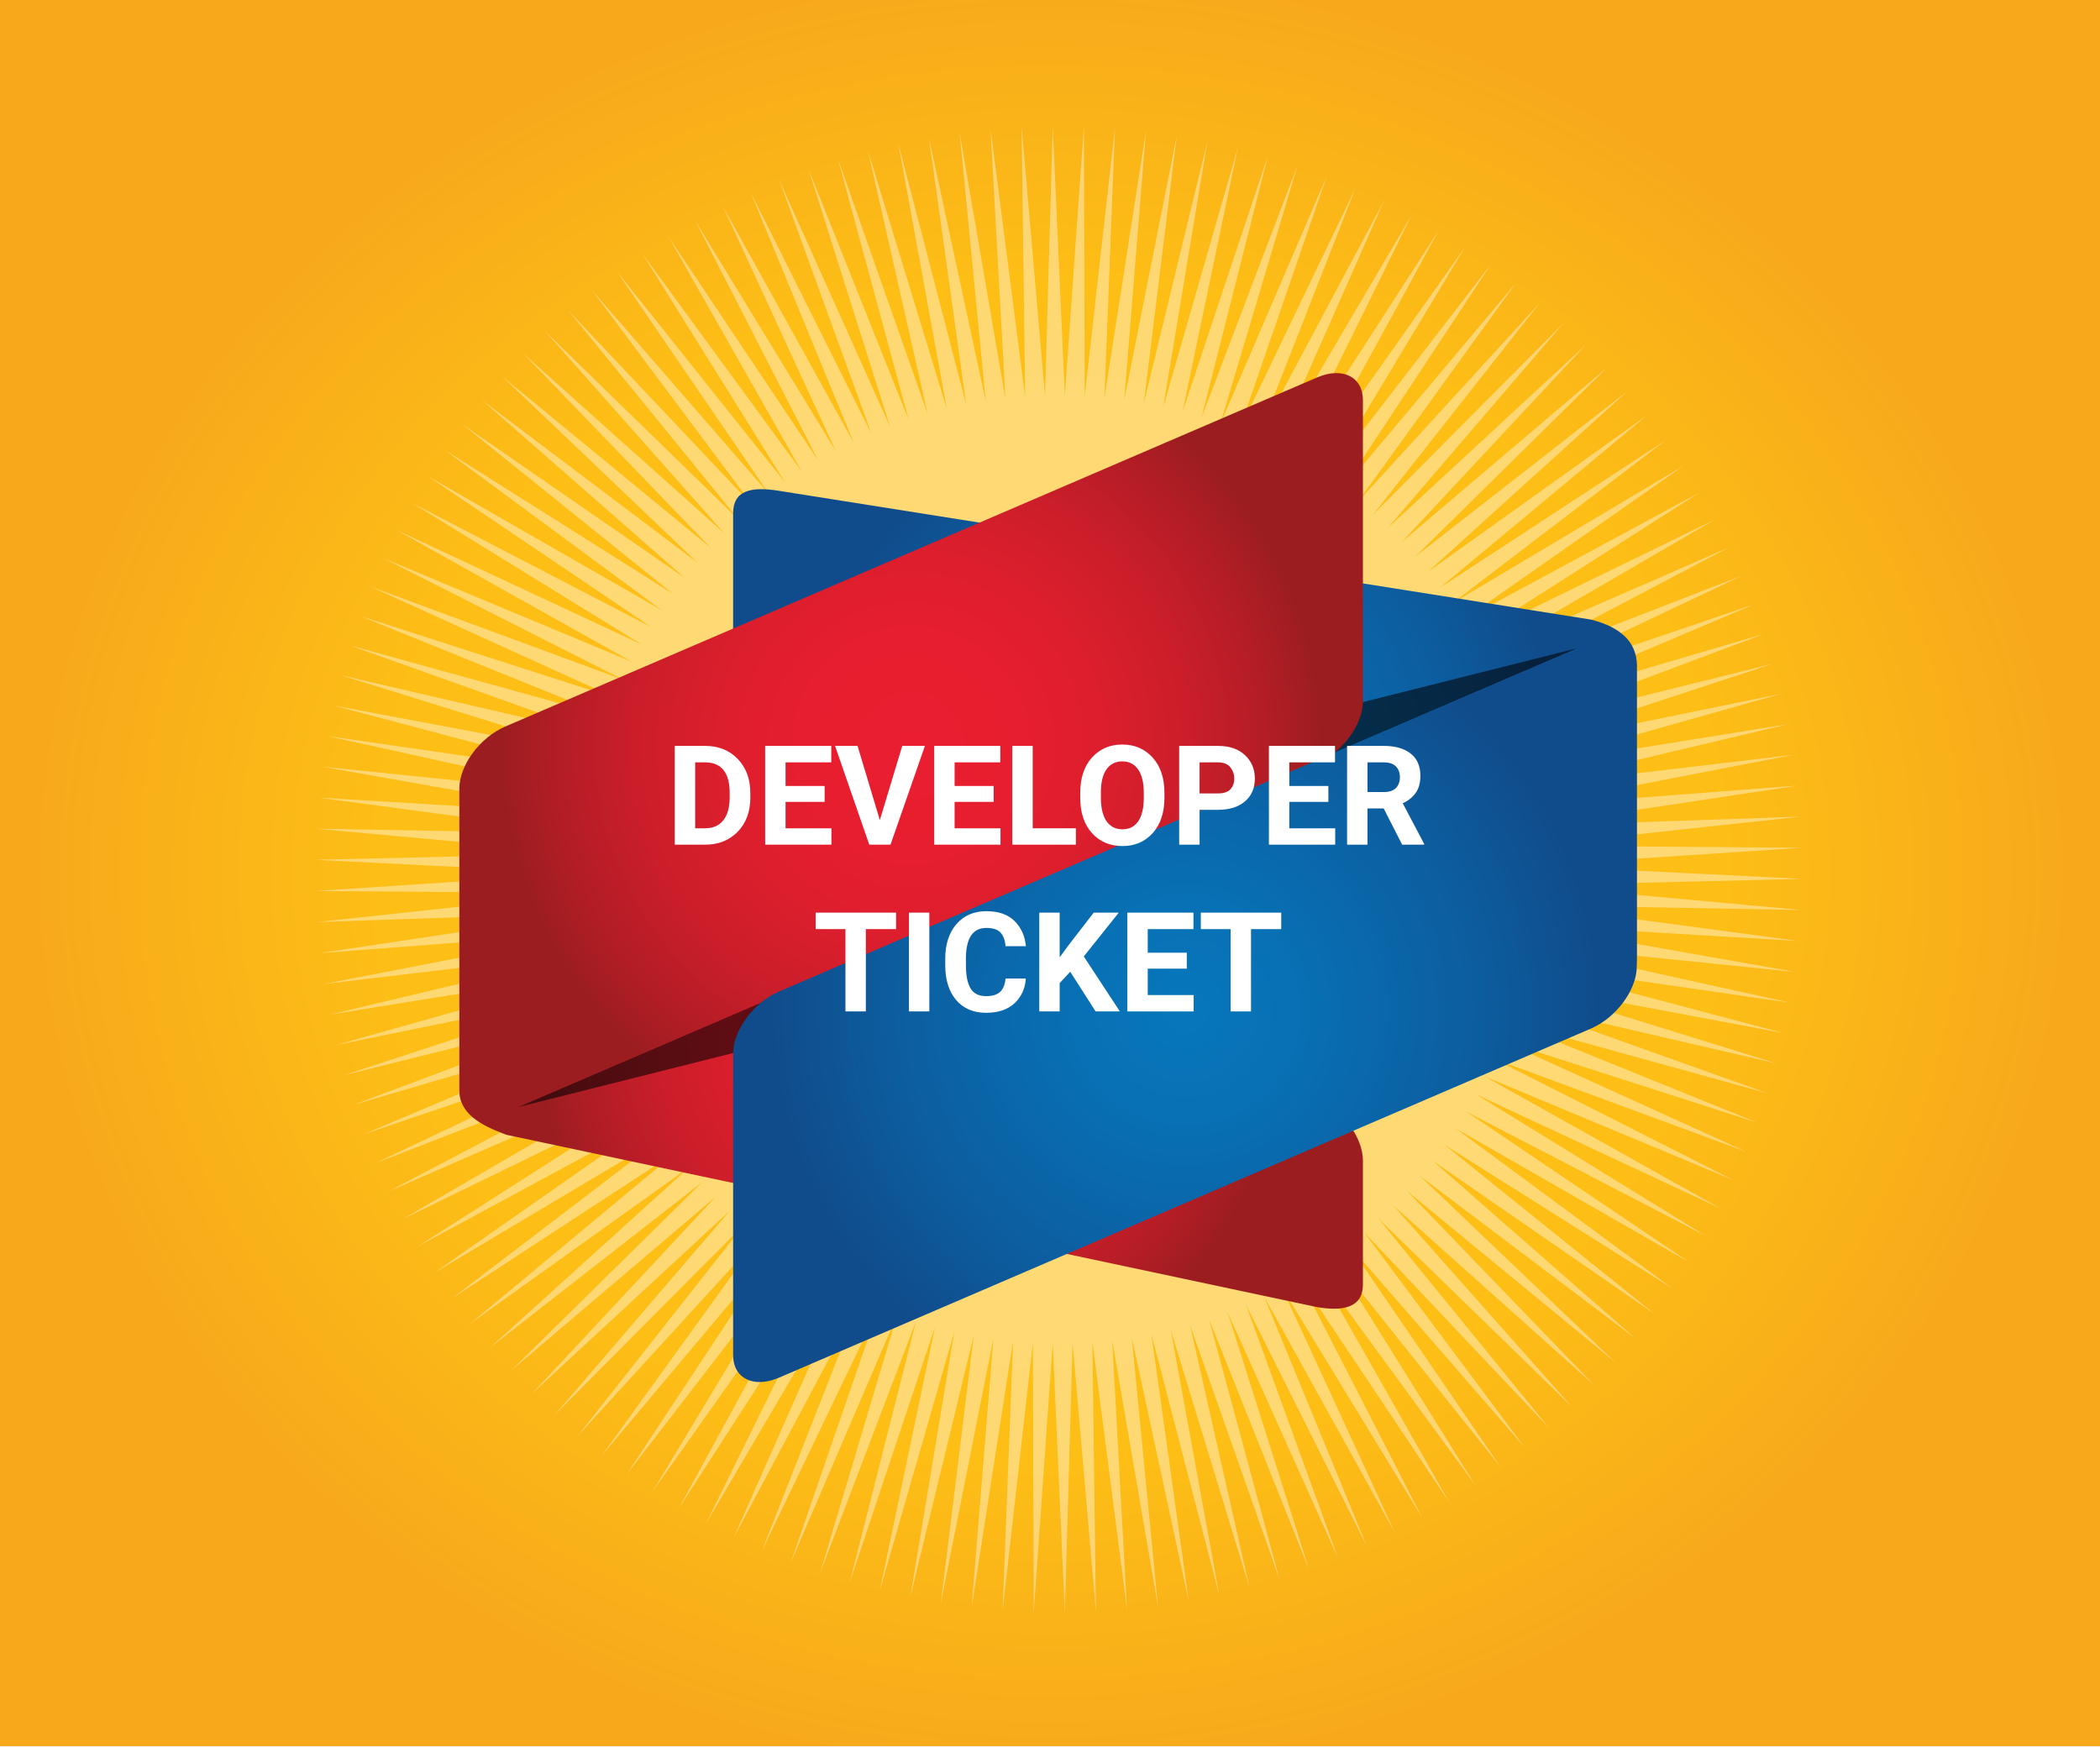
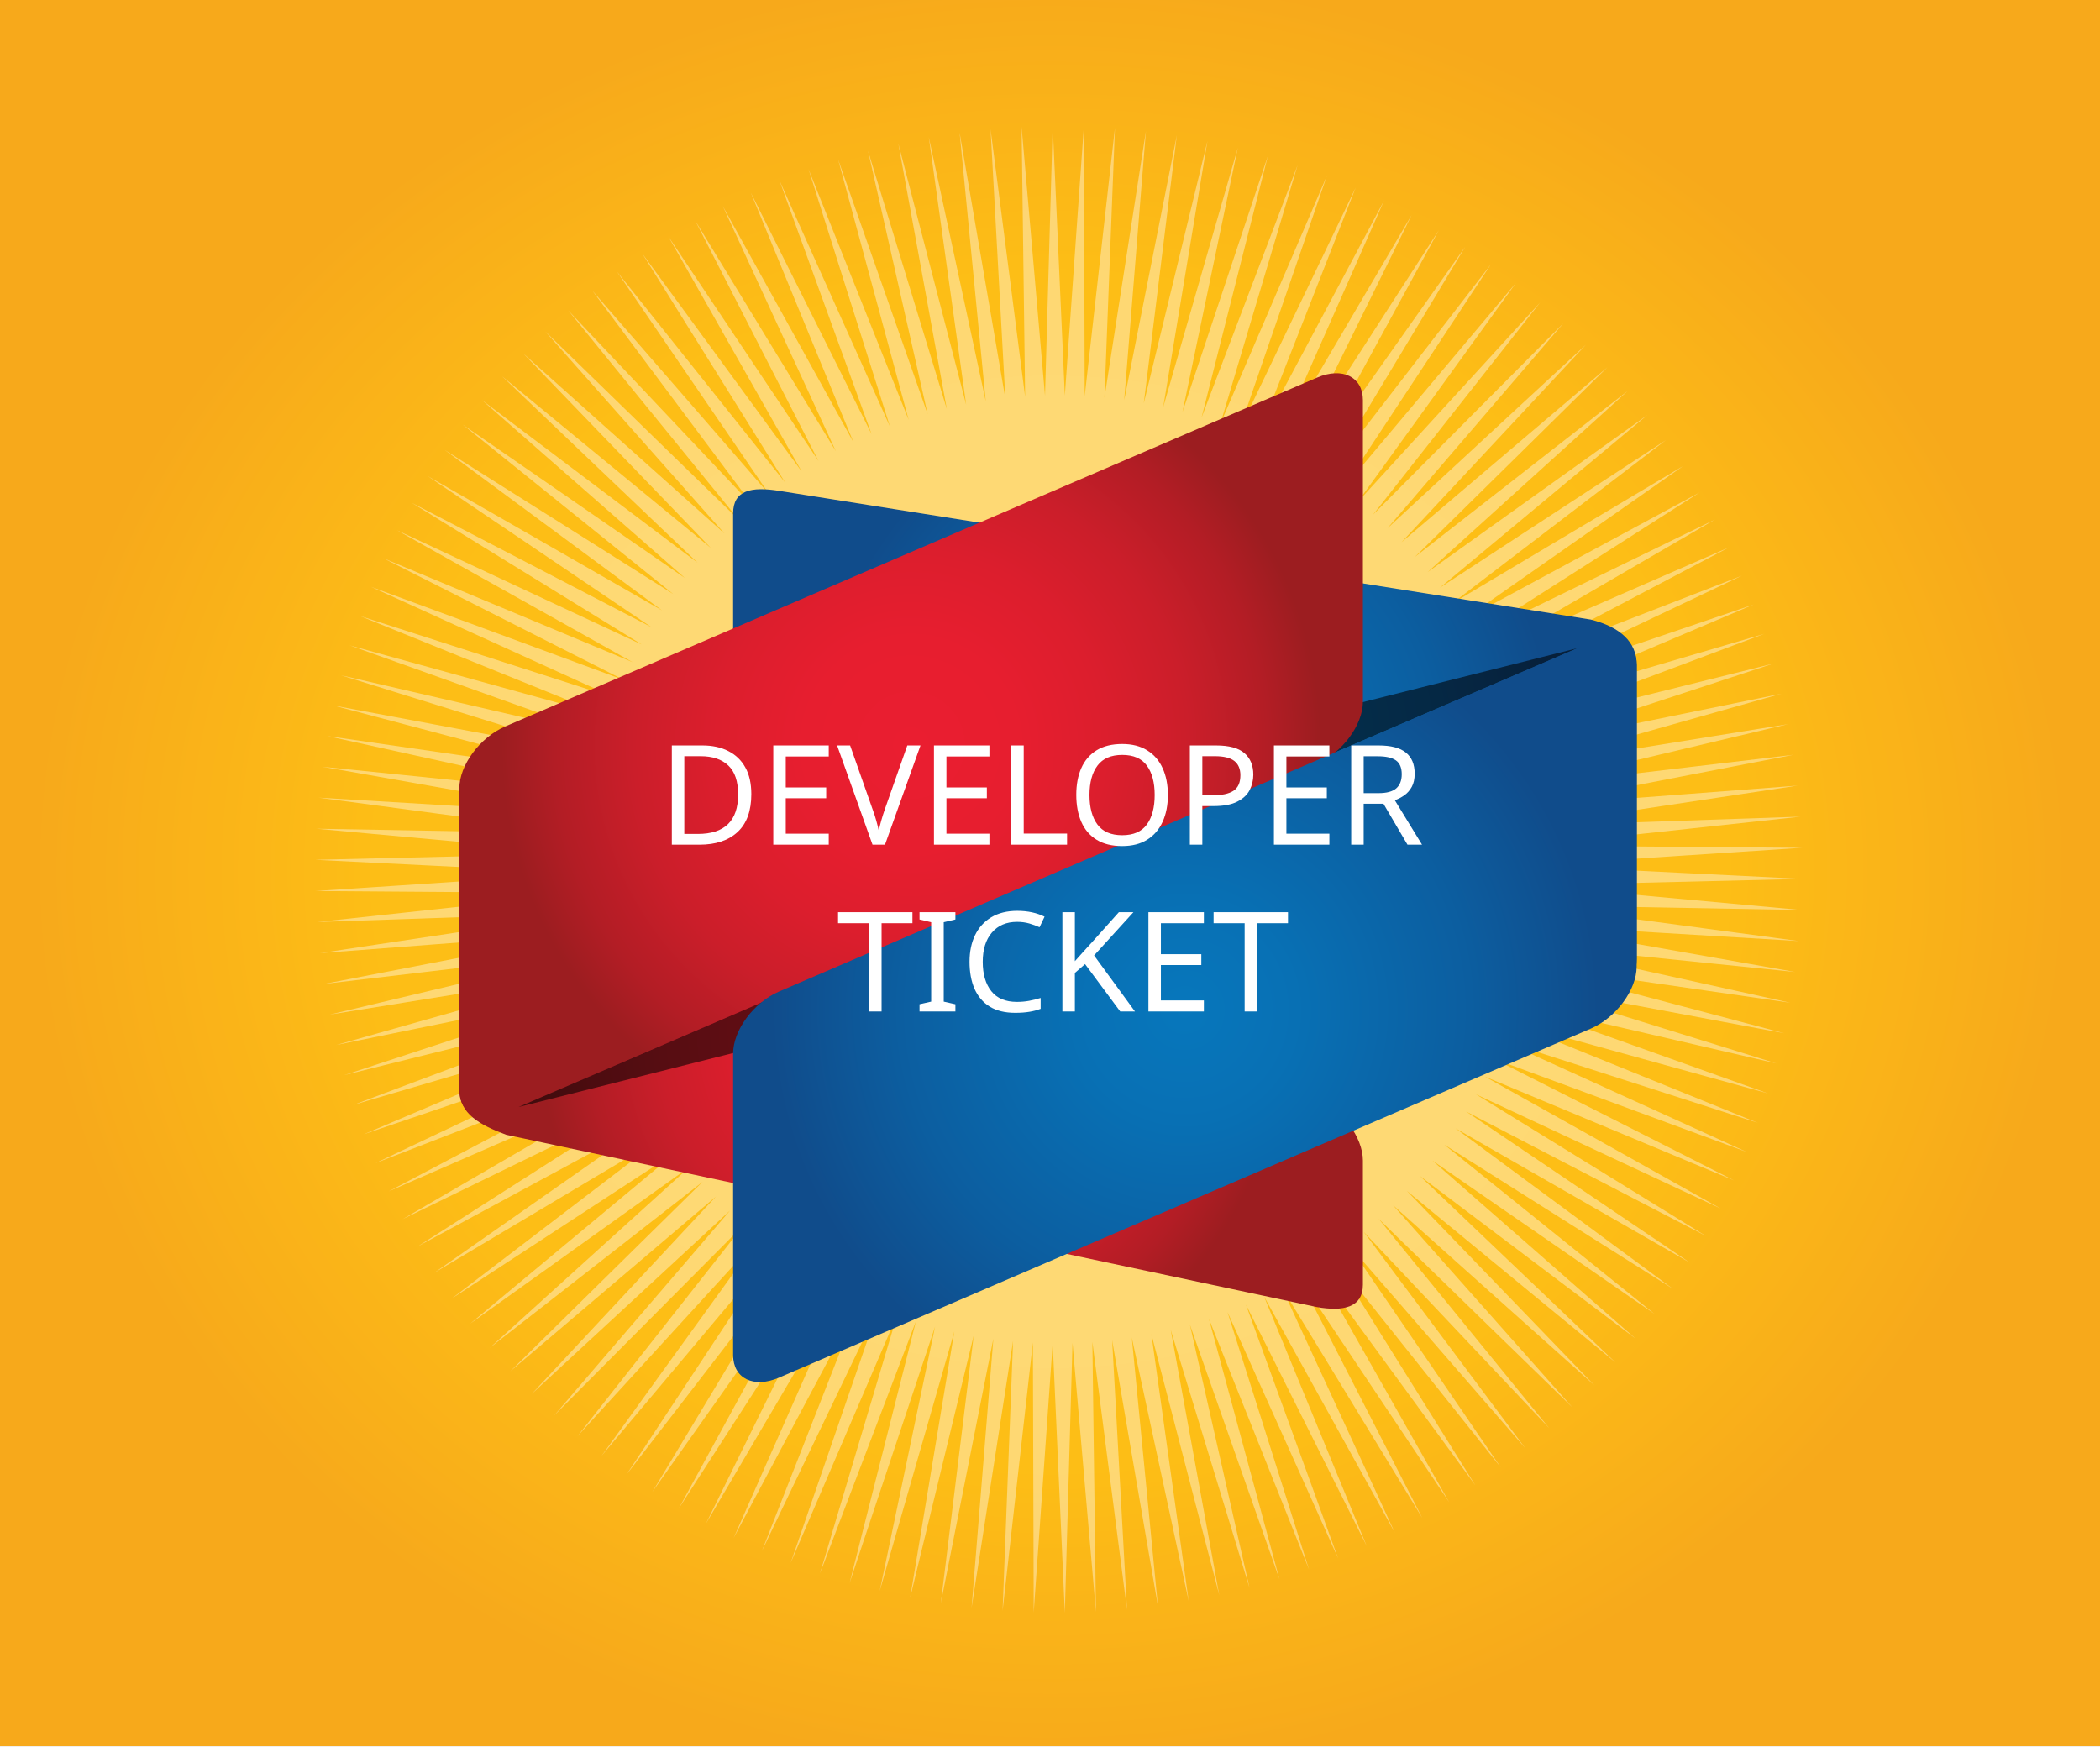
<svg xmlns="http://www.w3.org/2000/svg" xmlns:xlink="http://www.w3.org/1999/xlink" viewBox="0 0 360.35 299.67">
  <defs>
    <style>
-             .cls-1{isolation:isolate;}.cls-2{fill:url(#radial-gradient);}.cls-11,.cls-3{fill:#fff;}.cls-3{opacity:0.4;}.cls-4{fill:url(#radial-gradient-2);}.cls-5{fill:url(#radial-gradient-3);}.cls-6{mix-blend-mode:multiply;}.cls-7{fill:#6d6d6d;}.cls-8{fill:url(#radial-gradient-4);}.cls-9{opacity:0.25;}.cls-10{fill:url(#radial-gradient-5);}.cls-11{font-size:23.85px;font-family:Roboto-Bold,
-             Roboto;font-weight:700;}.cls-12{letter-spacing:-0.03em;}.cls-13{letter-spacing:0em;}.cls-14{letter-spacing:0.01em;}.cls-15{letter-spacing:-0.03em;}
+             .cls-1{isolation:isolate;}.cls-2{fill:url(#radial-gradient);}.cls-11,.cls-3{fill:#fff;}.cls-3{opacity:0.4;}.cls-4{fill:url(#radial-gradient-2);}.cls-5{fill:url(#radial-gradient-3);}.cls-6{mix-blend-mode:multiply;}.cls-7{fill:#6d6d6d;}.cls-8{fill:url(#radial-gradient-4);}.cls-9{opacity:0.25;}.cls-10{fill:url(#radial-gradient-5);}.cls-11{font-size:23.85px;font-family:STHeitiSC-Medium,
+             Heiti SC;}
        </style>
-     <radialGradient id="radial-gradient" cx="91.43" cy="424.82" r="133.47" gradientTransform="translate(60.53 -343.17) scale(1.31 1.16)" gradientUnits="userSpaceOnUse">
+     <radialGradient id="radial-gradient" cx="92.08" cy="425.15" r="133.47" gradientTransform="translate(59.68 -343.56) scale(1.31 1.16)" gradientUnits="userSpaceOnUse">
      <stop offset="0" stop-color="#ffc119" />
      <stop offset="0.66" stop-color="#fdbe16" />
      <stop offset="1" stop-color="#f7a91b" />
    </radialGradient>
-     <radialGradient id="radial-gradient-2" cx="156.34" cy="176.43" r="64.53" gradientUnits="userSpaceOnUse">
+     <radialGradient id="radial-gradient-2" cx="156.99" cy="176.76" r="64.53" gradientUnits="userSpaceOnUse">
      <stop offset="0" stop-color="#ea1e30" />
      <stop offset="0.26" stop-color="#e71e2f" />
      <stop offset="0.47" stop-color="#dc1e2d" />
      <stop offset="0.67" stop-color="#cb1e2a" />
      <stop offset="0.86" stop-color="#b31d25" />
      <stop offset="0.99" stop-color="#9c1d20" />
    </radialGradient>
-     <radialGradient id="radial-gradient-3" cx="203.32" cy="128.44" r="63.2" gradientUnits="userSpaceOnUse">
+     <radialGradient id="radial-gradient-3" cx="203.97" cy="128.78" r="63.2" gradientUnits="userSpaceOnUse">
      <stop offset="0" stop-color="#0777bc" />
      <stop offset="0.27" stop-color="#0870b4" />
      <stop offset="0.69" stop-color="#0c5ea0" />
      <stop offset="1" stop-color="#104c8b" />
    </radialGradient>
-     <radialGradient id="radial-gradient-4" cx="156.34" cy="127.87" r="71.01" xlink:href="#radial-gradient-2" />
-     <radialGradient id="radial-gradient-5" cx="203.32" cy="173.34" r="71.01" xlink:href="#radial-gradient-3" />
+     <radialGradient id="radial-gradient-4" cx="156.99" cy="128.2" r="71.01" xlink:href="#radial-gradient-2" />
+     <radialGradient id="radial-gradient-5" cx="203.97" cy="173.67" r="71.01" xlink:href="#radial-gradient-3" />
  </defs>
  <g class="cls-1">
-     <g id="图层_2" data-name="图层 2">
-       <g id="图层_1-2" data-name="图层 1">
-         <rect class="cls-2" width="360.35" height="299.67" />
-         <polygon class="cls-3" points="182.72 67.89 185.99 21.66 186.13 68 191.32 21.95 189.52 68.26 196.64 22.47 192.91 68.66 201.94 23.21 196.27 69.2 207.2 24.17 199.6 69.88 212.41 25.34 202.91 70.7 217.57 26.74 206.18 71.66 222.66 28.35 209.4 72.75 227.69 30.17 212.58 73.98 232.63 32.2 215.7 75.34 237.49 34.44 218.76 76.83 242.24 36.88 221.76 78.45 246.9 39.51 224.69 80.19 251.43 42.34 227.54 82.05 255.84 45.35 230.31 84.03 260.13 48.55 233 86.12 264.27 51.92 235.6 88.33 268.27 55.47 238.1 90.64 272.12 59.17 240.5 93.05 275.81 63.04 242.8 95.57 279.34 67.06 244.99 98.17 282.69 71.22 247.07 100.87 285.87 75.52 249.04 103.65 288.86 79.95 250.89 106.51 291.67 84.5 252.61 109.44 294.28 89.16 254.22 112.45 296.7 93.93 255.69 115.52 298.91 98.79 257.04 118.65 300.92 103.74 258.25 121.83 302.72 108.78 259.33 125.06 304.3 113.88 260.27 128.33 305.68 119.05 261.08 131.64 306.83 124.27 261.74 134.98 307.76 129.53 262.27 138.35 308.48 134.82 262.65 141.73 308.97 140.15 262.89 145.13 309.23 145.49 262.99 148.53 309.28 150.83 262.95 151.94 309.1 156.17 262.76 155.34 308.69 161.5 262.43 158.73 308.07 166.81 261.96 162.1 307.22 172.09 261.35 165.45 306.15 177.32 260.6 168.78 304.86 182.51 259.71 172.06 303.36 187.64 258.69 175.31 301.64 192.7 257.52 178.51 299.72 197.69 256.23 181.66 297.58 202.59 254.81 184.76 295.24 207.39 253.25 187.79 292.71 212.1 251.57 190.75 289.98 216.69 249.77 193.64 287.05 221.17 247.85 196.45 283.95 225.52 245.81 199.18 280.66 229.73 243.66 201.82 277.2 233.81 241.41 204.37 273.58 237.73 239.04 206.83 269.79 241.5 236.58 209.18 265.85 245.11 234.02 211.42 261.75 248.55 231.37 213.56 257.52 251.82 228.63 215.59 253.16 254.9 225.81 217.49 248.67 257.8 222.91 219.28 244.06 260.51 219.94 220.95 239.35 263.03 216.9 222.49 234.53 265.34 213.8 223.9 229.62 267.45 210.64 225.18 224.63 269.36 207.44 226.32 219.56 271.05 204.18 227.33 214.42 272.53 200.89 228.21 209.23 273.79 197.57 228.94 203.99 274.84 194.21 229.54 198.7 275.66 190.84 229.99 193.39 276.26 187.45 230.3 188.06 276.64 184.05 230.47 182.72 276.8 180.64 230.5 177.38 276.73 177.24 230.39 172.04 276.44 173.84 230.13 166.72 275.92 170.46 229.73 161.43 275.18 167.09 229.19 156.17 274.23 163.76 228.51 150.95 273.05 160.45 227.69 145.79 271.65 157.19 226.73 140.7 270.04 153.96 225.64 135.67 268.22 150.78 224.41 130.73 266.19 147.66 223.05 125.88 263.95 144.6 221.56 121.12 261.51 141.6 219.94 116.47 258.88 138.67 218.2 111.93 256.05 135.82 216.34 107.52 253.04 133.05 214.36 103.23 249.84 130.36 212.27 99.09 246.47 127.77 210.06 95.09 242.92 125.27 207.75 91.24 239.22 122.86 205.34 87.55 235.35 120.56 202.82 84.02 231.33 118.37 200.22 80.67 227.17 116.29 197.52 77.49 222.87 114.32 194.74 74.5 218.44 112.47 191.88 71.69 213.9 110.75 188.95 69.08 209.23 109.15 185.94 66.67 204.47 107.67 182.87 64.45 199.6 106.33 179.74 62.44 194.65 105.11 176.56 60.65 189.61 104.03 173.33 59.06 184.51 103.09 170.06 57.69 179.34 102.29 166.75 56.53 174.13 101.62 163.41 55.6 168.86 101.1 160.04 54.89 163.57 100.71 156.66 54.4 158.24 100.47 153.26 54.13 152.91 100.37 149.86 54.09 147.56 100.42 146.45 54.27 142.22 100.6 143.05 54.67 136.89 100.93 139.66 55.3 131.58 101.4 136.29 56.14 126.31 102.01 132.94 57.21 121.07 102.76 129.62 58.5 115.88 103.65 126.33 60 110.75 104.68 123.08 61.72 105.69 105.84 119.88 63.65 100.7 107.13 116.73 65.78 95.8 108.56 113.64 68.12 91 110.11 110.6 70.66 86.29 111.79 107.64 73.39 81.7 113.59 104.75 76.31 77.22 115.51 101.94 79.41 72.87 117.55 99.21 82.7 68.66 119.7 96.57 86.16 64.58 121.96 94.02 89.79 60.66 124.32 91.56 93.58 56.89 126.78 89.21 97.52 53.28 129.34 86.97 101.61 49.84 132 84.83 105.84 46.57 134.73 82.81 110.2 43.49 137.56 80.9 114.69 40.59 140.45 79.11 119.3 37.88 143.43 77.44 124.02 35.36 146.46 75.91 128.83 33.05 149.56 74.5 133.74 30.94 152.72 73.22 138.74 29.03 155.93 72.07 143.81 27.34 159.18 71.06 148.94 25.86 162.47 70.19 154.14 24.6 165.8 69.45 159.38 23.55 169.15 68.86 164.66 22.73 172.52 68.4 169.97 22.13 175.91 68.09 175.3 21.75 179.32 67.92 180.64 21.59 182.72 67.89" />
-         <path class="cls-4" d="M226,188.54c4.34,1.87,7.87,6.63,7.87,10.64v21.26c0,4-3.42,4.63-7.87,3.88L86.86,194.74c-4.62-1.73-8-3.64-8-7.66V136.67c0-4,3.53-9.92,7.87-8Z" />
-         <path class="cls-5" d="M273,106.33,133.67,84.23c-4.71-.76-7.87-.13-7.87,3.87v45.13h25v.29L273,172.58c4.34,1.87,7.86-4,7.86-8.05V114.12C280.84,110.11,278,107.6,273,106.33Z" />
-         <g class="cls-6">
-           <polygon class="cls-7" points="270.7 111.23 182.11 133.5 200.51 141.41 270.7 111.23" />
-         </g>
-         <path class="cls-8" d="M226,131c4.34-1.87,7.87-6.64,7.87-10.64V68.65c0-4-3.53-5.74-7.87-3.87L86.69,124.69c-4.34,1.87-7.87,6.64-7.87,10.64v51.75c0,4,3.53,5.75,7.87,3.88Z" />
-         <g class="cls-6">
-           <polygon class="cls-7" points="88.97 189.98 177.55 167.7 159.16 159.79 88.97 189.98" />
-         </g>
-         <path class="cls-9" d="M193.85,191.71v-2.57a10.49,10.49,0,0,0-2.07-5.78L142.1,204.72Z" />
-         <path class="cls-10" d="M133.67,170.16c-4.35,1.87-7.87,6.64-7.87,10.64v51.76c0,4,3.52,5.74,7.87,3.87L273,176.52c4.34-1.88,7.86-6.64,7.86-10.65V114.12c0-4-3.52-5.74-7.86-3.87Z" />
-         <text class="cls-11" transform="translate(114.27 144.96)">DEVE
-                     <tspan class="cls-12" x="57.92" y="0">L</tspan>
-           <tspan class="cls-13" x="70.09" y="0">OPER</tspan>
-           <tspan x="25.21" y="28.62">TICK</tspan>
-           <tspan class="cls-14" x="77.66" y="28.62">E</tspan>
-           <tspan class="cls-15" x="91.3" y="28.62">T</tspan>
-         </text>
+     <g id="图层_1" data-name="图层 1">
+       <rect class="cls-2" width="360.35" height="299.67" />
+       <polygon class="cls-3" points="182.72 67.89 185.99 21.66 186.13 68 191.32 21.95 189.52 68.26 196.64 22.47 192.91 68.66 201.94 23.21 196.27 69.2 207.2 24.17 199.6 69.88 212.41 25.34 202.91 70.7 217.57 26.74 206.18 71.66 222.66 28.35 209.4 72.75 227.69 30.17 212.58 73.98 232.63 32.2 215.7 75.34 237.49 34.44 218.76 76.83 242.24 36.88 221.76 78.45 246.9 39.51 224.69 80.19 251.43 42.34 227.54 82.05 255.84 45.35 230.31 84.03 260.13 48.55 233 86.12 264.27 51.92 235.6 88.33 268.27 55.47 238.1 90.64 272.12 59.17 240.5 93.05 275.81 63.04 242.8 95.57 279.34 67.06 244.99 98.17 282.69 71.22 247.07 100.87 285.87 75.52 249.04 103.65 288.86 79.95 250.89 106.51 291.67 84.5 252.61 109.44 294.28 89.16 254.22 112.45 296.7 93.93 255.69 115.52 298.91 98.79 257.04 118.65 300.92 103.74 258.25 121.83 302.72 108.78 259.33 125.06 304.3 113.88 260.27 128.33 305.68 119.05 261.08 131.64 306.83 124.27 261.74 134.98 307.76 129.53 262.27 138.35 308.48 134.82 262.65 141.73 308.97 140.15 262.89 145.13 309.23 145.49 262.99 148.53 309.28 150.83 262.95 151.94 309.1 156.17 262.76 155.34 308.69 161.5 262.43 158.73 308.07 166.81 261.96 162.1 307.22 172.09 261.35 165.45 306.15 177.32 260.6 168.78 304.86 182.51 259.71 172.06 303.36 187.64 258.69 175.31 301.64 192.7 257.52 178.51 299.72 197.69 256.23 181.66 297.58 202.59 254.81 184.76 295.24 207.39 253.25 187.79 292.71 212.1 251.57 190.75 289.98 216.69 249.77 193.64 287.05 221.17 247.85 196.45 283.95 225.52 245.81 199.18 280.66 229.73 243.66 201.82 277.2 233.81 241.41 204.37 273.58 237.73 239.04 206.83 269.79 241.5 236.58 209.18 265.85 245.11 234.02 211.42 261.75 248.55 231.37 213.56 257.52 251.82 228.63 215.59 253.16 254.9 225.81 217.49 248.67 257.8 222.91 219.28 244.06 260.51 219.94 220.95 239.35 263.03 216.9 222.49 234.53 265.34 213.8 223.9 229.62 267.45 210.64 225.18 224.63 269.36 207.44 226.32 219.56 271.05 204.18 227.33 214.42 272.53 200.89 228.21 209.23 273.79 197.57 228.94 203.99 274.84 194.21 229.54 198.7 275.66 190.84 229.99 193.39 276.26 187.45 230.3 188.06 276.64 184.04 230.47 182.72 276.8 180.64 230.5 177.38 276.73 177.24 230.39 172.04 276.44 173.84 230.13 166.72 275.92 170.46 229.73 161.43 275.18 167.09 229.19 156.17 274.23 163.76 228.51 150.95 273.05 160.45 227.69 145.79 271.65 157.18 226.73 140.7 270.04 153.96 225.64 135.67 268.22 150.78 224.41 130.73 266.19 147.66 223.05 125.88 263.95 144.6 221.56 121.12 261.51 141.6 219.94 116.47 258.88 138.67 218.2 111.93 256.05 135.82 216.34 107.52 253.04 133.05 214.36 103.23 249.84 130.36 212.27 99.09 246.47 127.77 210.06 95.09 242.92 125.27 207.75 91.24 239.22 122.86 205.34 87.55 235.35 120.56 202.82 84.02 231.33 118.37 200.22 80.67 227.17 116.29 197.52 77.49 222.87 114.32 194.74 74.5 218.44 112.47 191.88 71.69 213.9 110.75 188.95 69.08 209.23 109.15 185.94 66.67 204.47 107.67 182.87 64.45 199.6 106.33 179.74 62.44 194.65 105.11 176.56 60.65 189.61 104.03 173.33 59.06 184.51 103.09 170.06 57.69 179.34 102.29 166.75 56.53 174.13 101.62 163.41 55.6 168.86 101.1 160.04 54.89 163.57 100.71 156.66 54.4 158.24 100.47 153.26 54.13 152.91 100.37 149.86 54.09 147.56 100.42 146.45 54.27 142.22 100.6 143.05 54.67 136.89 100.93 139.66 55.3 131.58 101.4 136.29 56.14 126.31 102.01 132.94 57.21 121.07 102.76 129.62 58.5 115.88 103.65 126.33 60 110.75 104.68 123.08 61.72 105.69 105.84 119.88 63.65 100.7 107.13 116.73 65.78 95.8 108.56 113.64 68.12 91 110.11 110.6 70.66 86.29 111.79 107.64 73.39 81.7 113.59 104.75 76.31 77.22 115.51 101.94 79.41 72.87 117.55 99.21 82.7 68.66 119.7 96.57 86.16 64.58 121.96 94.02 89.79 60.66 124.32 91.56 93.58 56.89 126.78 89.21 97.52 53.28 129.34 86.97 101.61 49.84 132 84.83 105.84 46.57 134.73 82.81 110.2 43.49 137.56 80.9 114.69 40.59 140.45 79.11 119.3 37.88 143.43 77.44 124.02 35.36 146.46 75.91 128.83 33.05 149.56 74.5 133.74 30.94 152.72 73.22 138.74 29.03 155.93 72.07 143.81 27.34 159.18 71.06 148.94 25.86 162.47 70.19 154.14 24.6 165.79 69.45 159.38 23.55 169.15 68.86 164.66 22.73 172.52 68.4 169.97 22.13 175.91 68.09 175.3 21.75 179.32 67.92 180.64 21.59 182.72 67.89" />
+       <path class="cls-4" d="M226.65,188.87c4.34,1.87,7.87,6.64,7.87,10.64v21.27c0,4-3.42,4.63-7.87,3.87L87.5,195.07c-4.61-1.72-8-3.64-8-7.65V137c0-4,3.53-9.93,7.87-8Z" transform="translate(-0.65 -0.33)" />
+       <path class="cls-5" d="M273.63,106.66,134.31,84.56c-4.7-.75-7.86-.13-7.86,3.88v45.13h25v.28l122.2,39.07c4.34,1.87,7.86-4,7.86-8.06V114.45C281.49,110.44,278.62,107.93,273.63,106.66Z" transform="translate(-0.65 -0.33)" />
+       <g class="cls-6">
+         <polygon class="cls-7" points="270.7 111.23 182.11 133.5 200.51 141.41 270.7 111.23" />
      </g>
+       <path class="cls-8" d="M226.65,131.37c4.34-1.87,7.87-6.63,7.87-10.64V69c0-4-3.53-5.74-7.87-3.87L87.34,125c-4.34,1.88-7.87,6.64-7.87,10.65v51.75c0,4,3.53,5.74,7.87,3.87Z" transform="translate(-0.65 -0.33)" />
+       <g class="cls-6">
+         <polygon class="cls-7" points="88.97 189.98 177.55 167.7 159.16 159.79 88.97 189.98" />
+       </g>
+       <path class="cls-9" d="M194.5,192v-2.57a10.52,10.52,0,0,0-2.07-5.78l-49.68,21.37Z" transform="translate(-0.65 -0.33)" />
+       <path class="cls-10" d="M134.31,170.5c-4.34,1.87-7.86,6.64-7.86,10.63v51.76c0,4,3.52,5.74,7.86,3.87l139.32-59.91c4.34-1.88,7.86-6.64,7.86-10.64V114.45c0-4-3.52-5.74-7.86-3.87Z" transform="translate(-0.65 -0.33)" />
+       <text class="cls-11" transform="translate(112.97 144.96)">DEVELOPER
+                 <tspan x="30.6" y="28.62">TICKET</tspan>
+       </text>
    </g>
  </g>
</svg>
